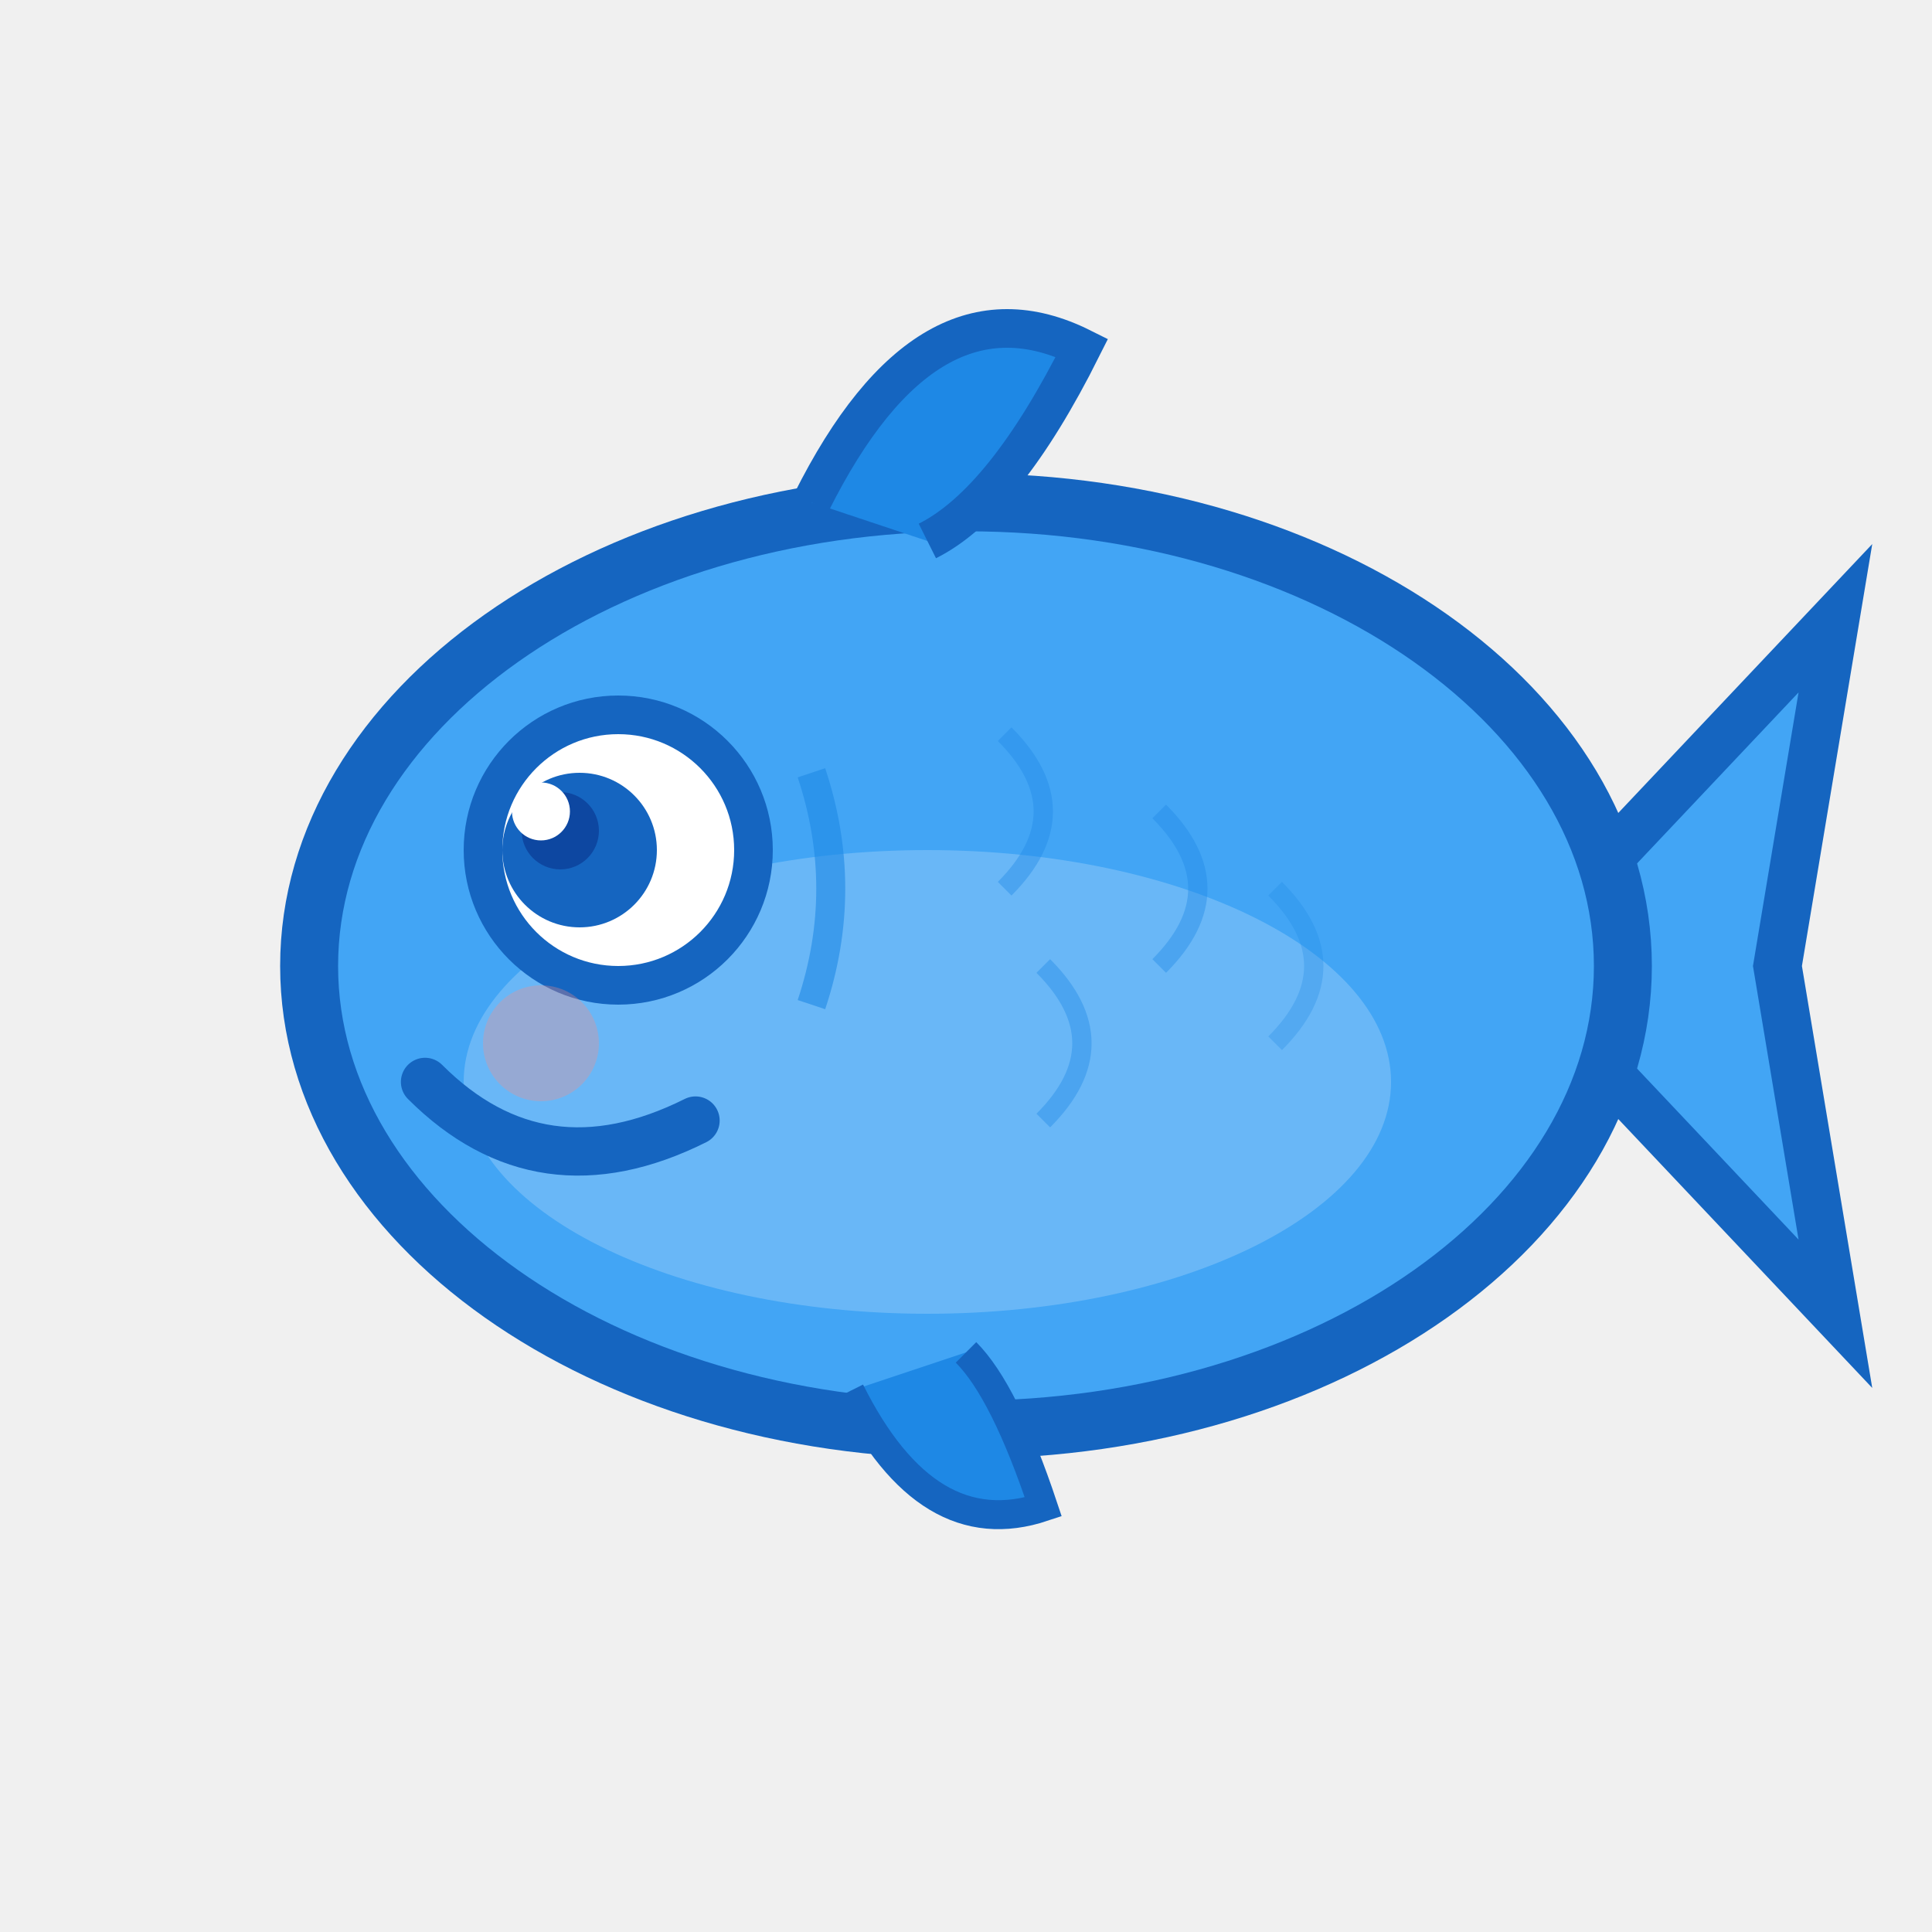
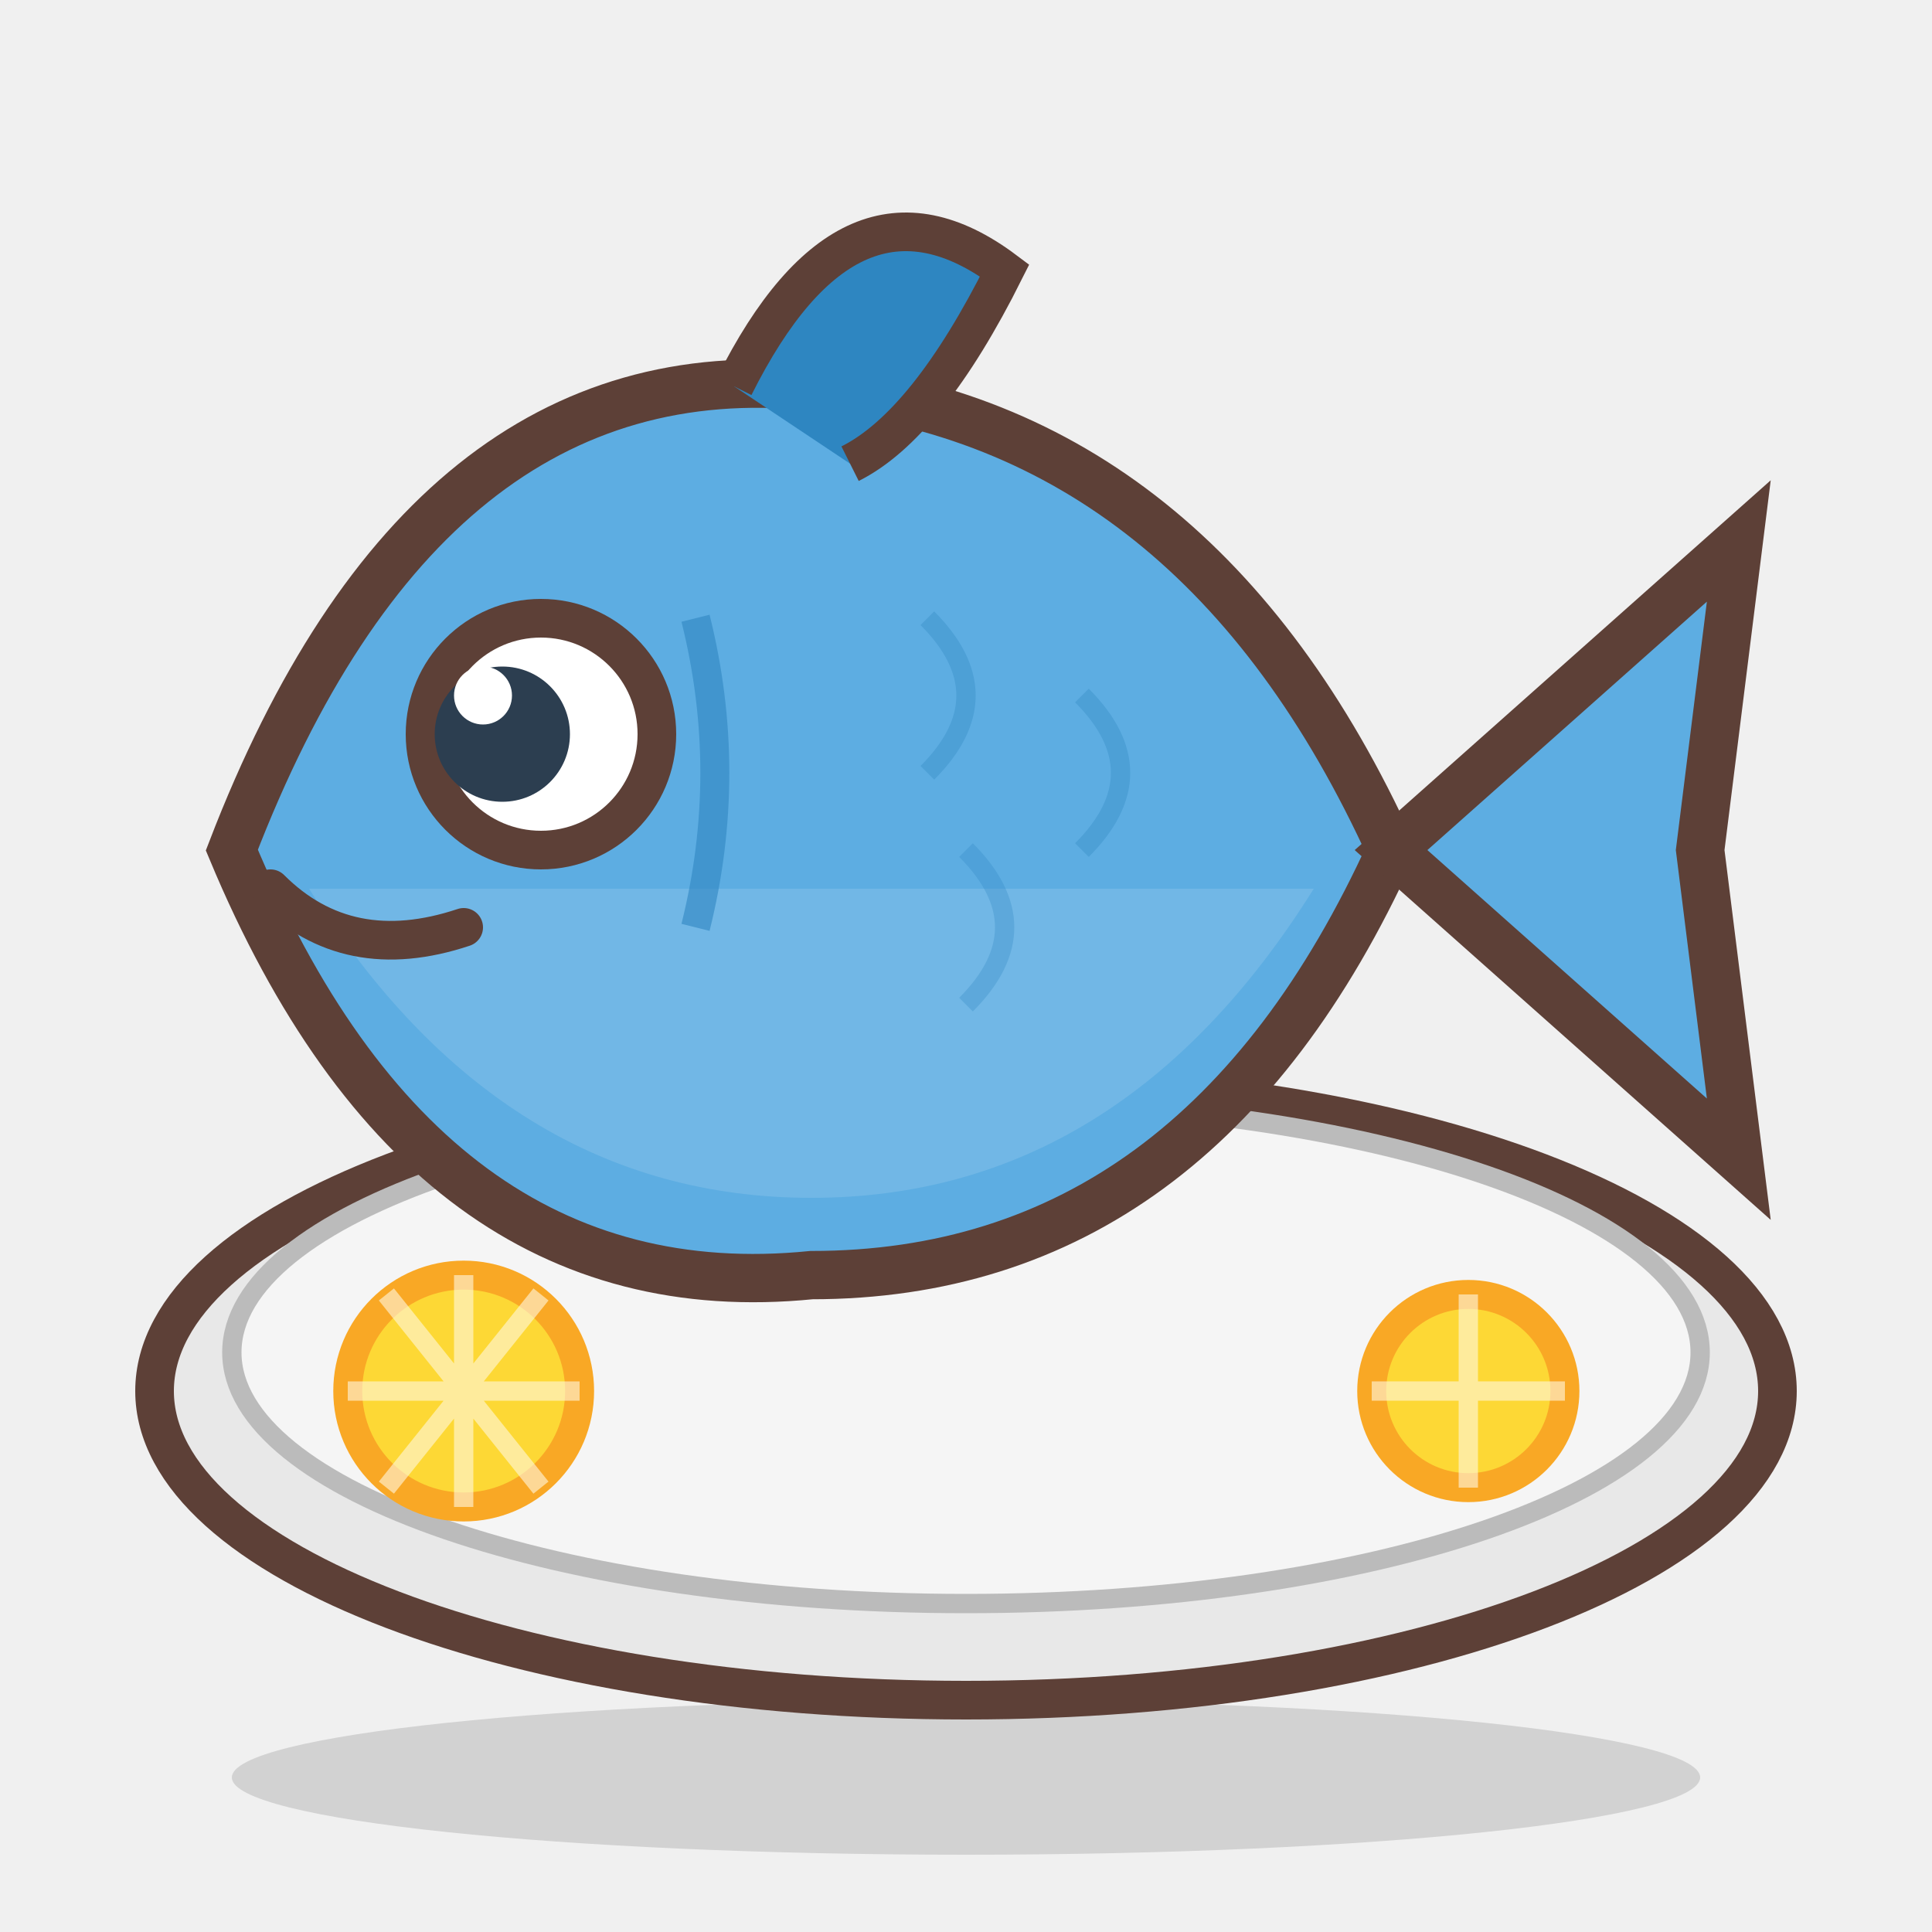
<svg xmlns="http://www.w3.org/2000/svg" viewBox="0 0 100 100">
-   <path d="M78 50 L95 32 L92 50 L95 68 Z" fill="#42A5F5" stroke="#1565C0" stroke-width="2.5" />
-   <ellipse cx="50" cy="50" rx="34" ry="24" fill="#42A5F5" stroke="#1565C0" stroke-width="3" />
-   <ellipse cx="48" cy="56" rx="24" ry="12" fill="#90CAF9" opacity="0.5" />
-   <path d="M42 26 Q48 14 56 18 Q52 26 48 28" fill="#1E88E5" stroke="#1565C0" stroke-width="2" />
-   <path d="M44 72 Q48 80 54 78 Q52 72 50 70" fill="#1E88E5" stroke="#1565C0" stroke-width="1.5" />
-   <circle cx="32" cy="44" r="7" fill="white" stroke="#1565C0" stroke-width="2" />
-   <circle cx="30" cy="44" r="4" fill="#1565C0" />
-   <circle cx="29" cy="43" r="2" fill="#0D47A1" />
-   <circle cx="28" cy="42" r="1.5" fill="white" />
-   <path d="M22 56 Q28 62 36 58" fill="none" stroke="#1565C0" stroke-width="2.5" stroke-linecap="round" />
-   <path d="M42 40 Q44 46 42 52" fill="none" stroke="#1E88E5" stroke-width="1.5" opacity="0.6" />
-   <path d="M52 38 Q56 42 52 46" fill="none" stroke="#1E88E5" stroke-width="1" opacity="0.4" />
-   <path d="M60 42 Q64 46 60 50" fill="none" stroke="#1E88E5" stroke-width="1" opacity="0.4" />
-   <path d="M54 50 Q58 54 54 58" fill="none" stroke="#1E88E5" stroke-width="1" opacity="0.4" />
-   <path d="M66 46 Q70 50 66 54" fill="none" stroke="#1E88E5" stroke-width="1" opacity="0.3" />
-   <circle cx="28" cy="54" r="3" fill="#FF8A80" opacity="0.3" />
+   <ellipse cx="50" cy="92" rx="38" ry="4" fill="#00000020" />
+   <ellipse cx="50" cy="72" rx="42" ry="16" fill="#E8E8E8" stroke="#5D4037" stroke-width="2" />
+   <ellipse cx="50" cy="70" rx="38" ry="13" fill="#F5F5F5" stroke="#BBB" stroke-width="1" />
+   <circle cx="24" cy="72" r="6" fill="#FDD835" stroke="#F9A825" stroke-width="1.5" />
+   <path d="M24 66 L24 78 M18 72 L30 72 M20 67 L28 77 M28 67 L20 77" fill="none" stroke="#FFF8E1" stroke-width="1" opacity="0.6" />
+   <circle cx="76" cy="72" r="5" fill="#FDD835" stroke="#F9A825" stroke-width="1.5" />
+   <path d="M76 67 L76 77 M71 72 L81 72" fill="none" stroke="#FFF8E1" stroke-width="1" opacity="0.6" />
+   <path d="M72 44 Q62 22 42 20 Q22 18 12 44 Q22 68 42 66 Q62 66 72 44Z" fill="#5DADE2" stroke="#5D4037" stroke-width="2.5" />
+   <path d="M72 44 L90 28 L88 44 L90 60 Z" fill="#5DADE2" stroke="#5D4037" stroke-width="2.5" />
+   <path d="M68 46 Q58 62 42 62 Q26 62 16 46" fill="#85C1E9" stroke="none" opacity="0.5" />
+   <path d="M38 20 Q44 8 52 14 Q48 22 44 24" fill="#2E86C1" stroke="#5D4037" stroke-width="2" />
+   <circle cx="28" cy="38" r="6" fill="white" stroke="#5D4037" stroke-width="2" />
+   <circle cx="26" cy="38" r="3.5" fill="#2C3E50" />
+   <circle cx="25" cy="36" r="1.5" fill="white" />
+   <path d="M14 46 Q18 50 24 48" fill="none" stroke="#5D4037" stroke-width="2" stroke-linecap="round" />
+   <path d="M36 32 Q38 40 36 48" fill="none" stroke="#2E86C1" stroke-width="1.5" opacity="0.6" />
+   <path d="M48 32 Q52 36 48 40" fill="none" stroke="#2E86C1" stroke-width="1" opacity="0.35" />
+   <path d="M56 36 Q60 40 56 44" fill="none" stroke="#2E86C1" stroke-width="1" opacity="0.35" />
+   <path d="M50 44 Q54 48 50 52" fill="none" stroke="#2E86C1" stroke-width="1" opacity="0.3" />
</svg>
